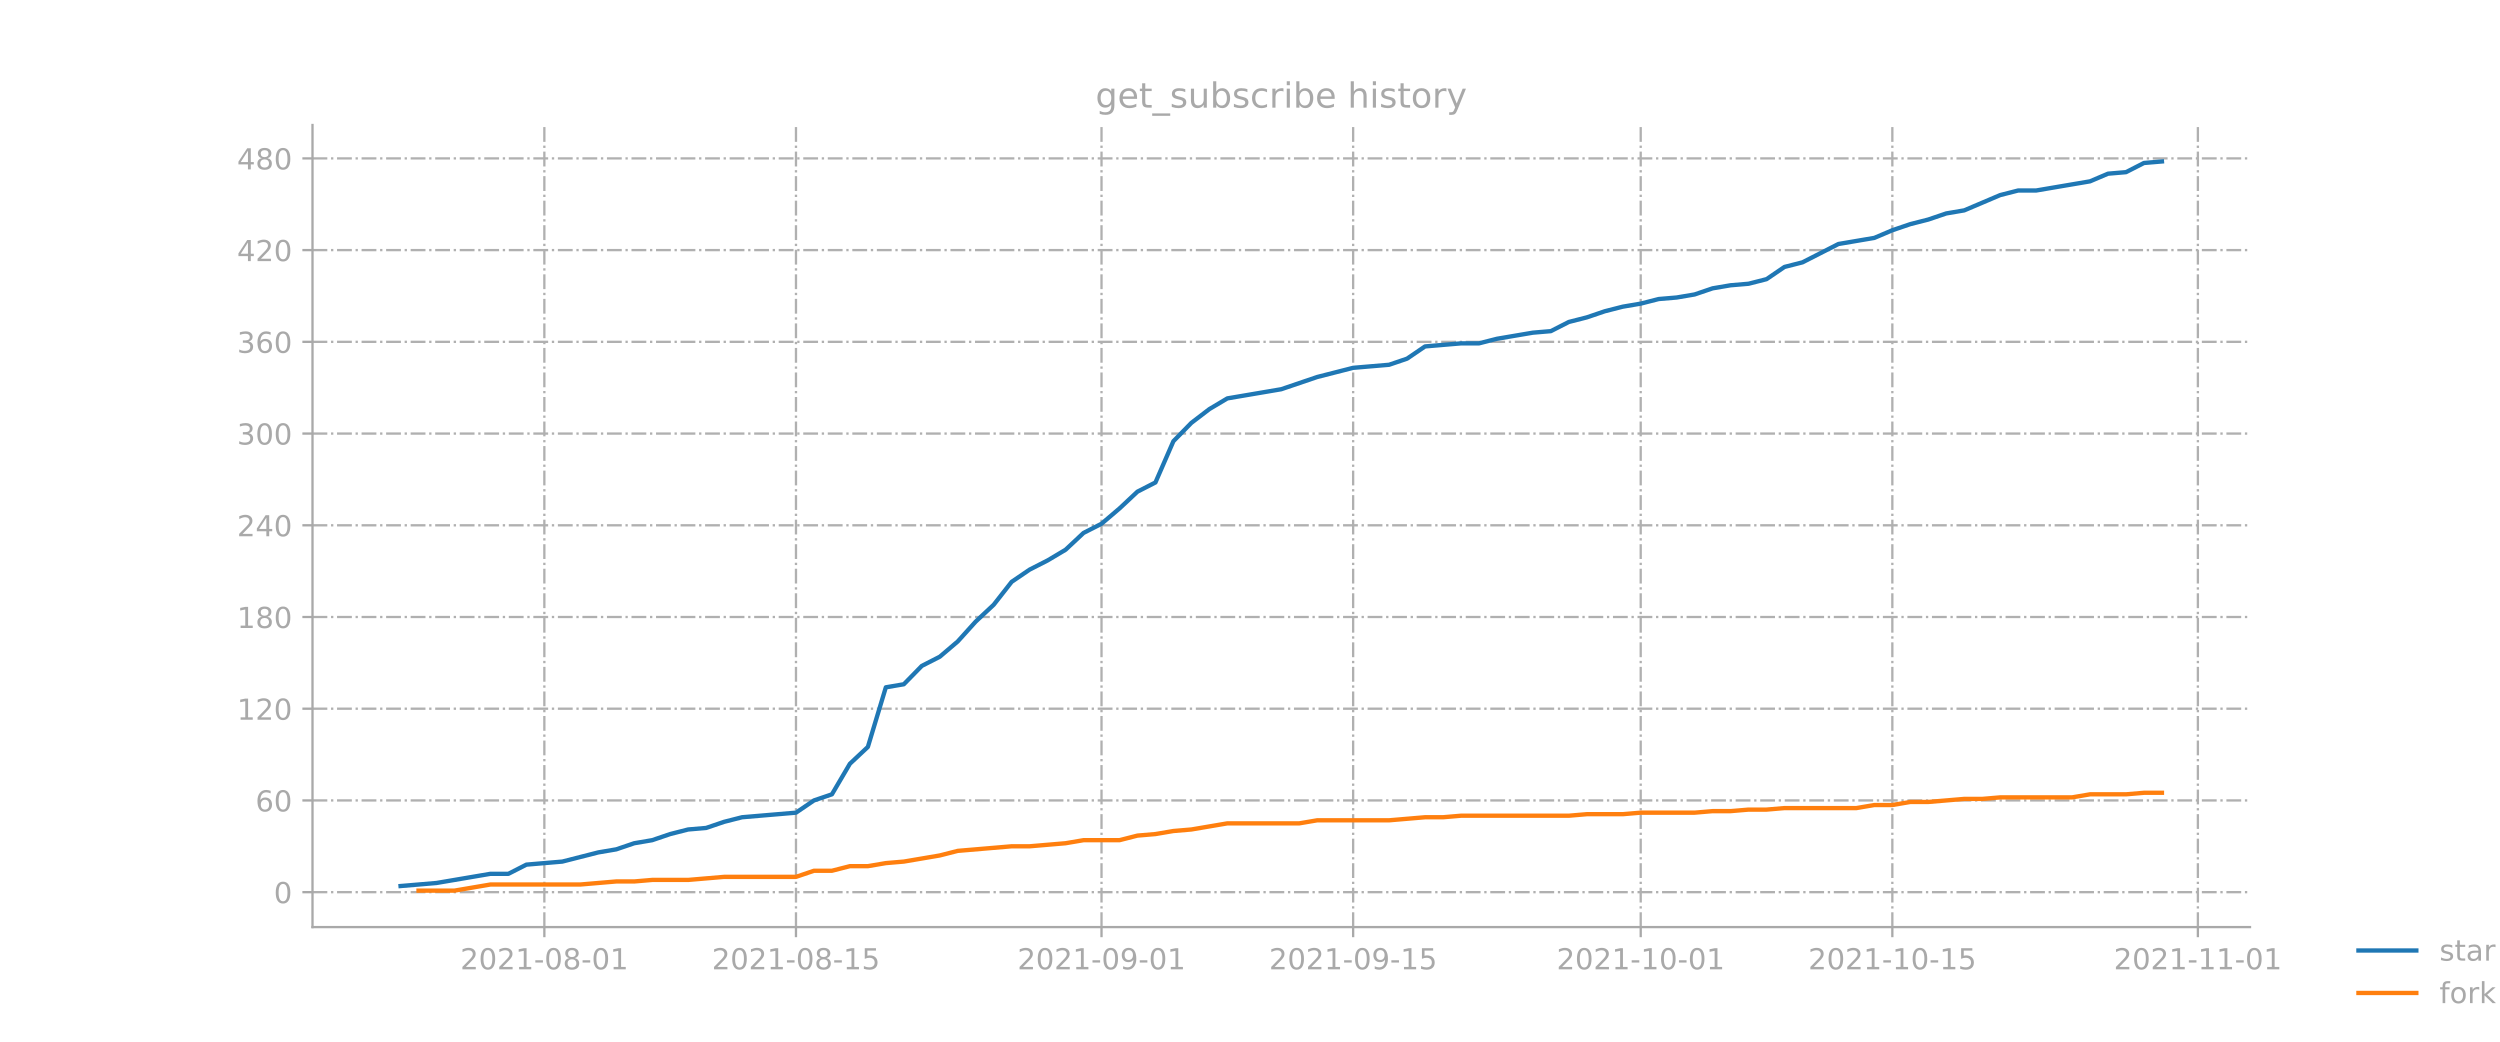
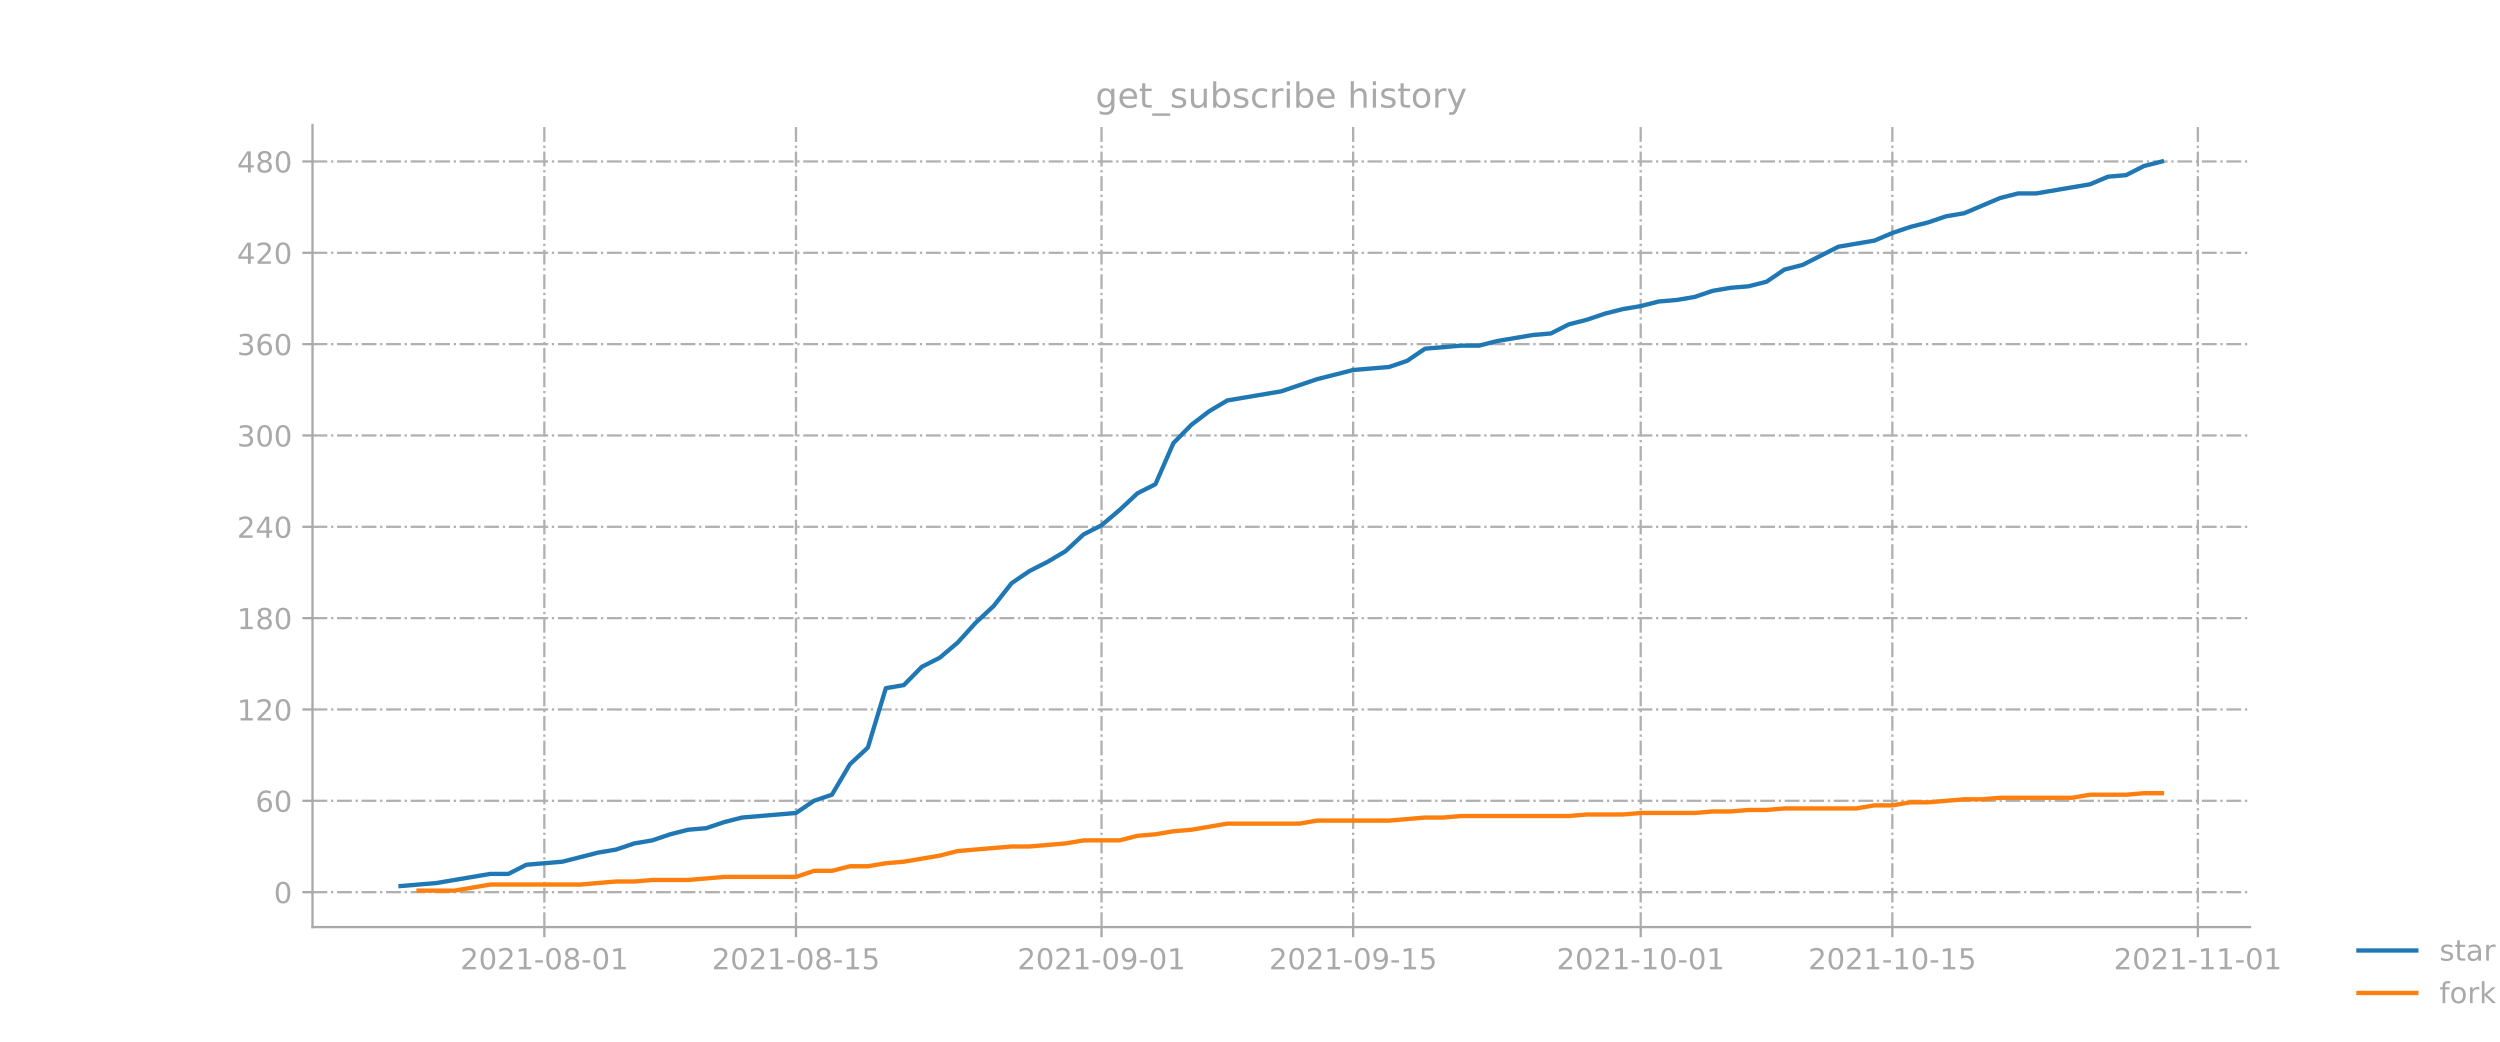
<svg xmlns="http://www.w3.org/2000/svg" xmlns:xlink="http://www.w3.org/1999/xlink" height="360pt" version="1.1" viewBox="0 0 864 360" width="864pt">
  <defs>
    <style type="text/css">*{stroke-linecap:butt;stroke-linejoin:round;}</style>
  </defs>
  <g id="figure_1">
    <g id="patch_1">
      <path d="M 0 360  L 864 360  L 864 0  L 0 0  z " style="fill:none;opacity:0;" />
    </g>
    <g id="axes_1">
      <g id="patch_2">
        <path d="M 108 320.4  L 777.6 320.4  L 777.6 43.2  L 108 43.2  z " style="fill:none;opacity:0;" />
      </g>
      <g id="matplotlib.axis_1">
        <g id="xtick_1">
          <g id="line2d_1">
-             <path clip-path="url(#p29aee0176b)" d="M 188.128 320.4  L 188.128 43.2  " style="fill:none;stroke:#b0b0b0;stroke-dasharray:5.12,1.28,0.8,1.28;stroke-dashoffset:0;stroke-width:0.8;" />
+             <path clip-path="url(#pe364274d54)" d="M 188.128 320.4  L 188.128 43.2  " style="fill:none;stroke:#b0b0b0;stroke-dasharray:5.12,1.28,0.8,1.28;stroke-dashoffset:0;stroke-width:0.8;" />
          </g>
          <g id="line2d_2">
            <defs>
-               <path d="M 0 0  L 0 3.5  " id="md4bfb1a279" style="stroke:#a9a9a9;stroke-width:0.8;" />
+               <path d="M 0 0  L 0 3.5  " id="m9d936ba321" style="stroke:#a9a9a9;stroke-width:0.8;" />
            </defs>
            <g>
-               <use style="fill:#a9a9a9;stroke:#a9a9a9;stroke-width:0.8;" x="188.128" xlink:href="#md4bfb1a279" y="320.4" />
+               <use style="fill:#a9a9a9;stroke:#a9a9a9;stroke-width:0.8;" x="188.128" xlink:href="#m9d936ba321" y="320.4" />
            </g>
          </g>
          <g id="text_1">
            <g style="fill:#a9a9a9;" transform="translate(159.0706 334.9984)scale(0.1 -0.1)">
              <defs>
                <path d="M 1228 531  L 3431 531  L 3431 0  L 469 0  L 469 531  Q 828 903 1448 1529  Q 2069 2156 2228 2338  Q 2531 2678 2651 2914  Q 2772 3150 2772 3378  Q 2772 3750 2511 3984  Q 2250 4219 1831 4219  Q 1534 4219 1204 4116  Q 875 4013 500 3803  L 500 4441  Q 881 4594 1212 4672  Q 1544 4750 1819 4750  Q 2544 4750 2975 4387  Q 3406 4025 3406 3419  Q 3406 3131 3298 2873  Q 3191 2616 2906 2266  Q 2828 2175 2409 1742  Q 1991 1309 1228 531  z " id="DejaVuSans-32" transform="scale(0.015625)" />
                <path d="M 2034 4250  Q 1547 4250 1301 3770  Q 1056 3291 1056 2328  Q 1056 1369 1301 889  Q 1547 409 2034 409  Q 2525 409 2770 889  Q 3016 1369 3016 2328  Q 3016 3291 2770 3770  Q 2525 4250 2034 4250  z M 2034 4750  Q 2819 4750 3233 4129  Q 3647 3509 3647 2328  Q 3647 1150 3233 529  Q 2819 -91 2034 -91  Q 1250 -91 836 529  Q 422 1150 422 2328  Q 422 3509 836 4129  Q 1250 4750 2034 4750  z " id="DejaVuSans-30" transform="scale(0.015625)" />
                <path d="M 794 531  L 1825 531  L 1825 4091  L 703 3866  L 703 4441  L 1819 4666  L 2450 4666  L 2450 531  L 3481 531  L 3481 0  L 794 0  L 794 531  z " id="DejaVuSans-31" transform="scale(0.015625)" />
                <path d="M 313 2009  L 1997 2009  L 1997 1497  L 313 1497  L 313 2009  z " id="DejaVuSans-2d" transform="scale(0.015625)" />
                <path d="M 2034 2216  Q 1584 2216 1326 1975  Q 1069 1734 1069 1313  Q 1069 891 1326 650  Q 1584 409 2034 409  Q 2484 409 2743 651  Q 3003 894 3003 1313  Q 3003 1734 2745 1975  Q 2488 2216 2034 2216  z M 1403 2484  Q 997 2584 770 2862  Q 544 3141 544 3541  Q 544 4100 942 4425  Q 1341 4750 2034 4750  Q 2731 4750 3128 4425  Q 3525 4100 3525 3541  Q 3525 3141 3298 2862  Q 3072 2584 2669 2484  Q 3125 2378 3379 2068  Q 3634 1759 3634 1313  Q 3634 634 3220 271  Q 2806 -91 2034 -91  Q 1263 -91 848 271  Q 434 634 434 1313  Q 434 1759 690 2068  Q 947 2378 1403 2484  z M 1172 3481  Q 1172 3119 1398 2916  Q 1625 2713 2034 2713  Q 2441 2713 2670 2916  Q 2900 3119 2900 3481  Q 2900 3844 2670 4047  Q 2441 4250 2034 4250  Q 1625 4250 1398 4047  Q 1172 3844 1172 3481  z " id="DejaVuSans-38" transform="scale(0.015625)" />
              </defs>
              <use xlink:href="#DejaVuSans-32" />
              <use x="63.623" xlink:href="#DejaVuSans-30" />
              <use x="127.246" xlink:href="#DejaVuSans-32" />
              <use x="190.869" xlink:href="#DejaVuSans-31" />
              <use x="254.492" xlink:href="#DejaVuSans-2d" />
              <use x="290.576" xlink:href="#DejaVuSans-30" />
              <use x="354.199" xlink:href="#DejaVuSans-38" />
              <use x="417.822" xlink:href="#DejaVuSans-2d" />
              <use x="453.906" xlink:href="#DejaVuSans-30" />
              <use x="517.529" xlink:href="#DejaVuSans-31" />
            </g>
          </g>
        </g>
        <g id="xtick_2">
          <g id="line2d_3">
-             <path clip-path="url(#p29aee0176b)" d="M 275.089 320.4  L 275.089 43.2  " style="fill:none;stroke:#b0b0b0;stroke-dasharray:5.12,1.28,0.8,1.28;stroke-dashoffset:0;stroke-width:0.8;" />
+             <path clip-path="url(#pe364274d54)" d="M 275.089 320.4  L 275.089 43.2  " style="fill:none;stroke:#b0b0b0;stroke-dasharray:5.12,1.28,0.8,1.28;stroke-dashoffset:0;stroke-width:0.8;" />
          </g>
          <g id="line2d_4">
            <g>
-               <use style="fill:#a9a9a9;stroke:#a9a9a9;stroke-width:0.8;" x="275.089" xlink:href="#md4bfb1a279" y="320.4" />
+               <use style="fill:#a9a9a9;stroke:#a9a9a9;stroke-width:0.8;" x="275.089" xlink:href="#m9d936ba321" y="320.4" />
            </g>
          </g>
          <g id="text_2">
            <g style="fill:#a9a9a9;" transform="translate(246.0316 334.9984)scale(0.1 -0.1)">
              <defs>
                <path d="M 691 4666  L 3169 4666  L 3169 4134  L 1269 4134  L 1269 2991  Q 1406 3038 1543 3061  Q 1681 3084 1819 3084  Q 2600 3084 3056 2656  Q 3513 2228 3513 1497  Q 3513 744 3044 326  Q 2575 -91 1722 -91  Q 1428 -91 1123 -41  Q 819 9 494 109  L 494 744  Q 775 591 1075 516  Q 1375 441 1709 441  Q 2250 441 2565 725  Q 2881 1009 2881 1497  Q 2881 1984 2565 2268  Q 2250 2553 1709 2553  Q 1456 2553 1204 2497  Q 953 2441 691 2322  L 691 4666  z " id="DejaVuSans-35" transform="scale(0.015625)" />
              </defs>
              <use xlink:href="#DejaVuSans-32" />
              <use x="63.623" xlink:href="#DejaVuSans-30" />
              <use x="127.246" xlink:href="#DejaVuSans-32" />
              <use x="190.869" xlink:href="#DejaVuSans-31" />
              <use x="254.492" xlink:href="#DejaVuSans-2d" />
              <use x="290.576" xlink:href="#DejaVuSans-30" />
              <use x="354.199" xlink:href="#DejaVuSans-38" />
              <use x="417.822" xlink:href="#DejaVuSans-2d" />
              <use x="453.906" xlink:href="#DejaVuSans-31" />
              <use x="517.529" xlink:href="#DejaVuSans-35" />
            </g>
          </g>
        </g>
        <g id="xtick_3">
          <g id="line2d_5">
-             <path clip-path="url(#p29aee0176b)" d="M 380.685 320.4  L 380.685 43.2  " style="fill:none;stroke:#b0b0b0;stroke-dasharray:5.12,1.28,0.8,1.28;stroke-dashoffset:0;stroke-width:0.8;" />
+             <path clip-path="url(#pe364274d54)" d="M 380.685 320.4  L 380.685 43.2  " style="fill:none;stroke:#b0b0b0;stroke-dasharray:5.12,1.28,0.8,1.28;stroke-dashoffset:0;stroke-width:0.8;" />
          </g>
          <g id="line2d_6">
            <g>
-               <use style="fill:#a9a9a9;stroke:#a9a9a9;stroke-width:0.8;" x="380.685" xlink:href="#md4bfb1a279" y="320.4" />
+               <use style="fill:#a9a9a9;stroke:#a9a9a9;stroke-width:0.8;" x="380.685" xlink:href="#m9d936ba321" y="320.4" />
            </g>
          </g>
          <g id="text_3">
            <g style="fill:#a9a9a9;" transform="translate(351.6272 334.9984)scale(0.1 -0.1)">
              <defs>
                <path d="M 703 97  L 703 672  Q 941 559 1184 500  Q 1428 441 1663 441  Q 2288 441 2617 861  Q 2947 1281 2994 2138  Q 2813 1869 2534 1725  Q 2256 1581 1919 1581  Q 1219 1581 811 2004  Q 403 2428 403 3163  Q 403 3881 828 4315  Q 1253 4750 1959 4750  Q 2769 4750 3195 4129  Q 3622 3509 3622 2328  Q 3622 1225 3098 567  Q 2575 -91 1691 -91  Q 1453 -91 1209 -44  Q 966 3 703 97  z M 1959 2075  Q 2384 2075 2632 2365  Q 2881 2656 2881 3163  Q 2881 3666 2632 3958  Q 2384 4250 1959 4250  Q 1534 4250 1286 3958  Q 1038 3666 1038 3163  Q 1038 2656 1286 2365  Q 1534 2075 1959 2075  z " id="DejaVuSans-39" transform="scale(0.015625)" />
              </defs>
              <use xlink:href="#DejaVuSans-32" />
              <use x="63.623" xlink:href="#DejaVuSans-30" />
              <use x="127.246" xlink:href="#DejaVuSans-32" />
              <use x="190.869" xlink:href="#DejaVuSans-31" />
              <use x="254.492" xlink:href="#DejaVuSans-2d" />
              <use x="290.576" xlink:href="#DejaVuSans-30" />
              <use x="354.199" xlink:href="#DejaVuSans-39" />
              <use x="417.822" xlink:href="#DejaVuSans-2d" />
              <use x="453.906" xlink:href="#DejaVuSans-30" />
              <use x="517.529" xlink:href="#DejaVuSans-31" />
            </g>
          </g>
        </g>
        <g id="xtick_4">
          <g id="line2d_7">
-             <path clip-path="url(#p29aee0176b)" d="M 467.646 320.4  L 467.646 43.2  " style="fill:none;stroke:#b0b0b0;stroke-dasharray:5.12,1.28,0.8,1.28;stroke-dashoffset:0;stroke-width:0.8;" />
+             <path clip-path="url(#pe364274d54)" d="M 467.646 320.4  L 467.646 43.2  " style="fill:none;stroke:#b0b0b0;stroke-dasharray:5.12,1.28,0.8,1.28;stroke-dashoffset:0;stroke-width:0.8;" />
          </g>
          <g id="line2d_8">
            <g>
-               <use style="fill:#a9a9a9;stroke:#a9a9a9;stroke-width:0.8;" x="467.646" xlink:href="#md4bfb1a279" y="320.4" />
+               <use style="fill:#a9a9a9;stroke:#a9a9a9;stroke-width:0.8;" x="467.646" xlink:href="#m9d936ba321" y="320.4" />
            </g>
          </g>
          <g id="text_4">
            <g style="fill:#a9a9a9;" transform="translate(438.5882 334.9984)scale(0.1 -0.1)">
              <use xlink:href="#DejaVuSans-32" />
              <use x="63.623" xlink:href="#DejaVuSans-30" />
              <use x="127.246" xlink:href="#DejaVuSans-32" />
              <use x="190.869" xlink:href="#DejaVuSans-31" />
              <use x="254.492" xlink:href="#DejaVuSans-2d" />
              <use x="290.576" xlink:href="#DejaVuSans-30" />
              <use x="354.199" xlink:href="#DejaVuSans-39" />
              <use x="417.822" xlink:href="#DejaVuSans-2d" />
              <use x="453.906" xlink:href="#DejaVuSans-31" />
              <use x="517.529" xlink:href="#DejaVuSans-35" />
            </g>
          </g>
        </g>
        <g id="xtick_5">
          <g id="line2d_9">
-             <path clip-path="url(#p29aee0176b)" d="M 567.03 320.4  L 567.03 43.2  " style="fill:none;stroke:#b0b0b0;stroke-dasharray:5.12,1.28,0.8,1.28;stroke-dashoffset:0;stroke-width:0.8;" />
+             <path clip-path="url(#pe364274d54)" d="M 567.03 320.4  L 567.03 43.2  " style="fill:none;stroke:#b0b0b0;stroke-dasharray:5.12,1.28,0.8,1.28;stroke-dashoffset:0;stroke-width:0.8;" />
          </g>
          <g id="line2d_10">
            <g>
-               <use style="fill:#a9a9a9;stroke:#a9a9a9;stroke-width:0.8;" x="567.03" xlink:href="#md4bfb1a279" y="320.4" />
+               <use style="fill:#a9a9a9;stroke:#a9a9a9;stroke-width:0.8;" x="567.03" xlink:href="#m9d936ba321" y="320.4" />
            </g>
          </g>
          <g id="text_5">
            <g style="fill:#a9a9a9;" transform="translate(537.9722 334.9984)scale(0.1 -0.1)">
              <use xlink:href="#DejaVuSans-32" />
              <use x="63.623" xlink:href="#DejaVuSans-30" />
              <use x="127.246" xlink:href="#DejaVuSans-32" />
              <use x="190.869" xlink:href="#DejaVuSans-31" />
              <use x="254.492" xlink:href="#DejaVuSans-2d" />
              <use x="290.576" xlink:href="#DejaVuSans-31" />
              <use x="354.199" xlink:href="#DejaVuSans-30" />
              <use x="417.822" xlink:href="#DejaVuSans-2d" />
              <use x="453.906" xlink:href="#DejaVuSans-30" />
              <use x="517.529" xlink:href="#DejaVuSans-31" />
            </g>
          </g>
        </g>
        <g id="xtick_6">
          <g id="line2d_11">
-             <path clip-path="url(#p29aee0176b)" d="M 653.991 320.4  L 653.991 43.2  " style="fill:none;stroke:#b0b0b0;stroke-dasharray:5.12,1.28,0.8,1.28;stroke-dashoffset:0;stroke-width:0.8;" />
+             <path clip-path="url(#pe364274d54)" d="M 653.991 320.4  L 653.991 43.2  " style="fill:none;stroke:#b0b0b0;stroke-dasharray:5.12,1.28,0.8,1.28;stroke-dashoffset:0;stroke-width:0.8;" />
          </g>
          <g id="line2d_12">
            <g>
-               <use style="fill:#a9a9a9;stroke:#a9a9a9;stroke-width:0.8;" x="653.991" xlink:href="#md4bfb1a279" y="320.4" />
+               <use style="fill:#a9a9a9;stroke:#a9a9a9;stroke-width:0.8;" x="653.991" xlink:href="#m9d936ba321" y="320.4" />
            </g>
          </g>
          <g id="text_6">
            <g style="fill:#a9a9a9;" transform="translate(624.9333 334.9984)scale(0.1 -0.1)">
              <use xlink:href="#DejaVuSans-32" />
              <use x="63.623" xlink:href="#DejaVuSans-30" />
              <use x="127.246" xlink:href="#DejaVuSans-32" />
              <use x="190.869" xlink:href="#DejaVuSans-31" />
              <use x="254.492" xlink:href="#DejaVuSans-2d" />
              <use x="290.576" xlink:href="#DejaVuSans-31" />
              <use x="354.199" xlink:href="#DejaVuSans-30" />
              <use x="417.822" xlink:href="#DejaVuSans-2d" />
              <use x="453.906" xlink:href="#DejaVuSans-31" />
              <use x="517.529" xlink:href="#DejaVuSans-35" />
            </g>
          </g>
        </g>
        <g id="xtick_7">
          <g id="line2d_13">
-             <path clip-path="url(#p29aee0176b)" d="M 759.587 320.4  L 759.587 43.2  " style="fill:none;stroke:#b0b0b0;stroke-dasharray:5.12,1.28,0.8,1.28;stroke-dashoffset:0;stroke-width:0.8;" />
+             <path clip-path="url(#pe364274d54)" d="M 759.587 320.4  L 759.587 43.2  " style="fill:none;stroke:#b0b0b0;stroke-dasharray:5.12,1.28,0.8,1.28;stroke-dashoffset:0;stroke-width:0.8;" />
          </g>
          <g id="line2d_14">
            <g>
-               <use style="fill:#a9a9a9;stroke:#a9a9a9;stroke-width:0.8;" x="759.587" xlink:href="#md4bfb1a279" y="320.4" />
+               <use style="fill:#a9a9a9;stroke:#a9a9a9;stroke-width:0.8;" x="759.587" xlink:href="#m9d936ba321" y="320.4" />
            </g>
          </g>
          <g id="text_7">
            <g style="fill:#a9a9a9;" transform="translate(730.5288 334.9984)scale(0.1 -0.1)">
              <use xlink:href="#DejaVuSans-32" />
              <use x="63.623" xlink:href="#DejaVuSans-30" />
              <use x="127.246" xlink:href="#DejaVuSans-32" />
              <use x="190.869" xlink:href="#DejaVuSans-31" />
              <use x="254.492" xlink:href="#DejaVuSans-2d" />
              <use x="290.576" xlink:href="#DejaVuSans-31" />
              <use x="354.199" xlink:href="#DejaVuSans-31" />
              <use x="417.822" xlink:href="#DejaVuSans-2d" />
              <use x="453.906" xlink:href="#DejaVuSans-30" />
              <use x="517.529" xlink:href="#DejaVuSans-31" />
            </g>
          </g>
        </g>
      </g>
      <g id="matplotlib.axis_2">
        <g id="ytick_1">
          <g id="line2d_15">
-             <path clip-path="url(#p29aee0176b)" d="M 108 308.328  L 777.6 308.328  " style="fill:none;stroke:#b0b0b0;stroke-dasharray:5.12,1.28,0.8,1.28;stroke-dashoffset:0;stroke-width:0.8;" />
+             <path clip-path="url(#pe364274d54)" d="M 108 308.326  L 777.6 308.326  " style="fill:none;stroke:#b0b0b0;stroke-dasharray:5.12,1.28,0.8,1.28;stroke-dashoffset:0;stroke-width:0.8;" />
          </g>
          <g id="line2d_16">
            <defs>
-               <path d="M 0 0  L -3.5 0  " id="m5a617d7e69" style="stroke:#a9a9a9;stroke-width:0.8;" />
+               <path d="M 0 0  L -3.5 0  " id="m8c43bfa253" style="stroke:#a9a9a9;stroke-width:0.8;" />
            </defs>
            <g>
-               <use style="fill:#a9a9a9;stroke:#a9a9a9;stroke-width:0.8;" x="108" xlink:href="#m5a617d7e69" y="308.328" />
+               <use style="fill:#a9a9a9;stroke:#a9a9a9;stroke-width:0.8;" x="108" xlink:href="#m8c43bfa253" y="308.326" />
            </g>
          </g>
          <g id="text_8">
-             <g style="fill:#a9a9a9;" transform="translate(94.6375 312.1275)scale(0.1 -0.1)">
+             <g style="fill:#a9a9a9;" transform="translate(94.6375 312.1253)scale(0.1 -0.1)">
              <use xlink:href="#DejaVuSans-30" />
            </g>
          </g>
        </g>
        <g id="ytick_2">
          <g id="line2d_17">
-             <path clip-path="url(#p29aee0176b)" d="M 108 276.63  L 777.6 276.63  " style="fill:none;stroke:#b0b0b0;stroke-dasharray:5.12,1.28,0.8,1.28;stroke-dashoffset:0;stroke-width:0.8;" />
+             <path clip-path="url(#pe364274d54)" d="M 108 276.76  L 777.6 276.76  " style="fill:none;stroke:#b0b0b0;stroke-dasharray:5.12,1.28,0.8,1.28;stroke-dashoffset:0;stroke-width:0.8;" />
          </g>
          <g id="line2d_18">
            <g>
-               <use style="fill:#a9a9a9;stroke:#a9a9a9;stroke-width:0.8;" x="108" xlink:href="#m5a617d7e69" y="276.63" />
+               <use style="fill:#a9a9a9;stroke:#a9a9a9;stroke-width:0.8;" x="108" xlink:href="#m8c43bfa253" y="276.76" />
            </g>
          </g>
          <g id="text_9">
-             <g style="fill:#a9a9a9;" transform="translate(88.275 280.4294)scale(0.1 -0.1)">
+             <g style="fill:#a9a9a9;" transform="translate(88.275 280.5596)scale(0.1 -0.1)">
              <defs>
                <path d="M 2113 2584  Q 1688 2584 1439 2293  Q 1191 2003 1191 1497  Q 1191 994 1439 701  Q 1688 409 2113 409  Q 2538 409 2786 701  Q 3034 994 3034 1497  Q 3034 2003 2786 2293  Q 2538 2584 2113 2584  z M 3366 4563  L 3366 3988  Q 3128 4100 2886 4159  Q 2644 4219 2406 4219  Q 1781 4219 1451 3797  Q 1122 3375 1075 2522  Q 1259 2794 1537 2939  Q 1816 3084 2150 3084  Q 2853 3084 3261 2657  Q 3669 2231 3669 1497  Q 3669 778 3244 343  Q 2819 -91 2113 -91  Q 1303 -91 875 529  Q 447 1150 447 2328  Q 447 3434 972 4092  Q 1497 4750 2381 4750  Q 2619 4750 2861 4703  Q 3103 4656 3366 4563  z " id="DejaVuSans-36" transform="scale(0.015625)" />
              </defs>
              <use xlink:href="#DejaVuSans-36" />
              <use x="63.623" xlink:href="#DejaVuSans-30" />
            </g>
          </g>
        </g>
        <g id="ytick_3">
          <g id="line2d_19">
-             <path clip-path="url(#p29aee0176b)" d="M 108 244.932  L 777.6 244.932  " style="fill:none;stroke:#b0b0b0;stroke-dasharray:5.12,1.28,0.8,1.28;stroke-dashoffset:0;stroke-width:0.8;" />
+             <path clip-path="url(#pe364274d54)" d="M 108 245.195  L 777.6 245.195  " style="fill:none;stroke:#b0b0b0;stroke-dasharray:5.12,1.28,0.8,1.28;stroke-dashoffset:0;stroke-width:0.8;" />
          </g>
          <g id="line2d_20">
            <g>
-               <use style="fill:#a9a9a9;stroke:#a9a9a9;stroke-width:0.8;" x="108" xlink:href="#m5a617d7e69" y="244.932" />
+               <use style="fill:#a9a9a9;stroke:#a9a9a9;stroke-width:0.8;" x="108" xlink:href="#m8c43bfa253" y="245.195" />
            </g>
          </g>
          <g id="text_10">
-             <g style="fill:#a9a9a9;" transform="translate(81.9125 248.7313)scale(0.1 -0.1)">
+             <g style="fill:#a9a9a9;" transform="translate(81.9125 248.9938)scale(0.1 -0.1)">
              <use xlink:href="#DejaVuSans-31" />
              <use x="63.623" xlink:href="#DejaVuSans-32" />
              <use x="127.246" xlink:href="#DejaVuSans-30" />
            </g>
          </g>
        </g>
        <g id="ytick_4">
          <g id="line2d_21">
-             <path clip-path="url(#p29aee0176b)" d="M 108 213.234  L 777.6 213.234  " style="fill:none;stroke:#b0b0b0;stroke-dasharray:5.12,1.28,0.8,1.28;stroke-dashoffset:0;stroke-width:0.8;" />
+             <path clip-path="url(#pe364274d54)" d="M 108 213.629  L 777.6 213.629  " style="fill:none;stroke:#b0b0b0;stroke-dasharray:5.12,1.28,0.8,1.28;stroke-dashoffset:0;stroke-width:0.8;" />
          </g>
          <g id="line2d_22">
            <g>
-               <use style="fill:#a9a9a9;stroke:#a9a9a9;stroke-width:0.8;" x="108" xlink:href="#m5a617d7e69" y="213.234" />
+               <use style="fill:#a9a9a9;stroke:#a9a9a9;stroke-width:0.8;" x="108" xlink:href="#m8c43bfa253" y="213.629" />
            </g>
          </g>
          <g id="text_11">
-             <g style="fill:#a9a9a9;" transform="translate(81.9125 217.0332)scale(0.1 -0.1)">
+             <g style="fill:#a9a9a9;" transform="translate(81.9125 217.428)scale(0.1 -0.1)">
              <use xlink:href="#DejaVuSans-31" />
              <use x="63.623" xlink:href="#DejaVuSans-38" />
              <use x="127.246" xlink:href="#DejaVuSans-30" />
            </g>
          </g>
        </g>
        <g id="ytick_5">
          <g id="line2d_23">
-             <path clip-path="url(#p29aee0176b)" d="M 108 181.536  L 777.6 181.536  " style="fill:none;stroke:#b0b0b0;stroke-dasharray:5.12,1.28,0.8,1.28;stroke-dashoffset:0;stroke-width:0.8;" />
+             <path clip-path="url(#pe364274d54)" d="M 108 182.063  L 777.6 182.063  " style="fill:none;stroke:#b0b0b0;stroke-dasharray:5.12,1.28,0.8,1.28;stroke-dashoffset:0;stroke-width:0.8;" />
          </g>
          <g id="line2d_24">
            <g>
-               <use style="fill:#a9a9a9;stroke:#a9a9a9;stroke-width:0.8;" x="108" xlink:href="#m5a617d7e69" y="181.536" />
+               <use style="fill:#a9a9a9;stroke:#a9a9a9;stroke-width:0.8;" x="108" xlink:href="#m8c43bfa253" y="182.063" />
            </g>
          </g>
          <g id="text_12">
-             <g style="fill:#a9a9a9;" transform="translate(81.9125 185.3351)scale(0.1 -0.1)">
+             <g style="fill:#a9a9a9;" transform="translate(81.9125 185.8623)scale(0.1 -0.1)">
              <defs>
                <path d="M 2419 4116  L 825 1625  L 2419 1625  L 2419 4116  z M 2253 4666  L 3047 4666  L 3047 1625  L 3713 1625  L 3713 1100  L 3047 1100  L 3047 0  L 2419 0  L 2419 1100  L 313 1100  L 313 1709  L 2253 4666  z " id="DejaVuSans-34" transform="scale(0.015625)" />
              </defs>
              <use xlink:href="#DejaVuSans-32" />
              <use x="63.623" xlink:href="#DejaVuSans-34" />
              <use x="127.246" xlink:href="#DejaVuSans-30" />
            </g>
          </g>
        </g>
        <g id="ytick_6">
          <g id="line2d_25">
-             <path clip-path="url(#p29aee0176b)" d="M 108 149.838  L 777.6 149.838  " style="fill:none;stroke:#b0b0b0;stroke-dasharray:5.12,1.28,0.8,1.28;stroke-dashoffset:0;stroke-width:0.8;" />
+             <path clip-path="url(#pe364274d54)" d="M 108 150.497  L 777.6 150.497  " style="fill:none;stroke:#b0b0b0;stroke-dasharray:5.12,1.28,0.8,1.28;stroke-dashoffset:0;stroke-width:0.8;" />
          </g>
          <g id="line2d_26">
            <g>
-               <use style="fill:#a9a9a9;stroke:#a9a9a9;stroke-width:0.8;" x="108" xlink:href="#m5a617d7e69" y="149.838" />
+               <use style="fill:#a9a9a9;stroke:#a9a9a9;stroke-width:0.8;" x="108" xlink:href="#m8c43bfa253" y="150.497" />
            </g>
          </g>
          <g id="text_13">
-             <g style="fill:#a9a9a9;" transform="translate(81.9125 153.637)scale(0.1 -0.1)">
+             <g style="fill:#a9a9a9;" transform="translate(81.9125 154.2965)scale(0.1 -0.1)">
              <defs>
                <path d="M 2597 2516  Q 3050 2419 3304 2112  Q 3559 1806 3559 1356  Q 3559 666 3084 287  Q 2609 -91 1734 -91  Q 1441 -91 1130 -33  Q 819 25 488 141  L 488 750  Q 750 597 1062 519  Q 1375 441 1716 441  Q 2309 441 2620 675  Q 2931 909 2931 1356  Q 2931 1769 2642 2001  Q 2353 2234 1838 2234  L 1294 2234  L 1294 2753  L 1863 2753  Q 2328 2753 2575 2939  Q 2822 3125 2822 3475  Q 2822 3834 2567 4026  Q 2313 4219 1838 4219  Q 1578 4219 1281 4162  Q 984 4106 628 3988  L 628 4550  Q 988 4650 1302 4700  Q 1616 4750 1894 4750  Q 2613 4750 3031 4423  Q 3450 4097 3450 3541  Q 3450 3153 3228 2886  Q 3006 2619 2597 2516  z " id="DejaVuSans-33" transform="scale(0.015625)" />
              </defs>
              <use xlink:href="#DejaVuSans-33" />
              <use x="63.623" xlink:href="#DejaVuSans-30" />
              <use x="127.246" xlink:href="#DejaVuSans-30" />
            </g>
          </g>
        </g>
        <g id="ytick_7">
          <g id="line2d_27">
-             <path clip-path="url(#p29aee0176b)" d="M 108 118.14  L 777.6 118.14  " style="fill:none;stroke:#b0b0b0;stroke-dasharray:5.12,1.28,0.8,1.28;stroke-dashoffset:0;stroke-width:0.8;" />
+             <path clip-path="url(#pe364274d54)" d="M 108 118.932  L 777.6 118.932  " style="fill:none;stroke:#b0b0b0;stroke-dasharray:5.12,1.28,0.8,1.28;stroke-dashoffset:0;stroke-width:0.8;" />
          </g>
          <g id="line2d_28">
            <g>
-               <use style="fill:#a9a9a9;stroke:#a9a9a9;stroke-width:0.8;" x="108" xlink:href="#m5a617d7e69" y="118.14" />
+               <use style="fill:#a9a9a9;stroke:#a9a9a9;stroke-width:0.8;" x="108" xlink:href="#m8c43bfa253" y="118.932" />
            </g>
          </g>
          <g id="text_14">
-             <g style="fill:#a9a9a9;" transform="translate(81.9125 121.9388)scale(0.1 -0.1)">
+             <g style="fill:#a9a9a9;" transform="translate(81.9125 122.7307)scale(0.1 -0.1)">
              <use xlink:href="#DejaVuSans-33" />
              <use x="63.623" xlink:href="#DejaVuSans-36" />
              <use x="127.246" xlink:href="#DejaVuSans-30" />
            </g>
          </g>
        </g>
        <g id="ytick_8">
          <g id="line2d_29">
-             <path clip-path="url(#p29aee0176b)" d="M 108 86.442  L 777.6 86.442  " style="fill:none;stroke:#b0b0b0;stroke-dasharray:5.12,1.28,0.8,1.28;stroke-dashoffset:0;stroke-width:0.8;" />
+             <path clip-path="url(#pe364274d54)" d="M 108 87.366  L 777.6 87.366  " style="fill:none;stroke:#b0b0b0;stroke-dasharray:5.12,1.28,0.8,1.28;stroke-dashoffset:0;stroke-width:0.8;" />
          </g>
          <g id="line2d_30">
            <g>
-               <use style="fill:#a9a9a9;stroke:#a9a9a9;stroke-width:0.8;" x="108" xlink:href="#m5a617d7e69" y="86.442" />
+               <use style="fill:#a9a9a9;stroke:#a9a9a9;stroke-width:0.8;" x="108" xlink:href="#m8c43bfa253" y="87.366" />
            </g>
          </g>
          <g id="text_15">
-             <g style="fill:#a9a9a9;" transform="translate(81.9125 90.24073)scale(0.1 -0.1)">
+             <g style="fill:#a9a9a9;" transform="translate(81.9125 91.16498)scale(0.1 -0.1)">
              <use xlink:href="#DejaVuSans-34" />
              <use x="63.623" xlink:href="#DejaVuSans-32" />
              <use x="127.246" xlink:href="#DejaVuSans-30" />
            </g>
          </g>
        </g>
        <g id="ytick_9">
          <g id="line2d_31">
-             <path clip-path="url(#p29aee0176b)" d="M 108 54.743  L 777.6 54.743  " style="fill:none;stroke:#b0b0b0;stroke-dasharray:5.12,1.28,0.8,1.28;stroke-dashoffset:0;stroke-width:0.8;" />
+             <path clip-path="url(#pe364274d54)" d="M 108 55.8  L 777.6 55.8  " style="fill:none;stroke:#b0b0b0;stroke-dasharray:5.12,1.28,0.8,1.28;stroke-dashoffset:0;stroke-width:0.8;" />
          </g>
          <g id="line2d_32">
            <g>
-               <use style="fill:#a9a9a9;stroke:#a9a9a9;stroke-width:0.8;" x="108" xlink:href="#m5a617d7e69" y="54.743" />
+               <use style="fill:#a9a9a9;stroke:#a9a9a9;stroke-width:0.8;" x="108" xlink:href="#m8c43bfa253" y="55.8" />
            </g>
          </g>
          <g id="text_16">
-             <g style="fill:#a9a9a9;" transform="translate(81.9125 58.54261)scale(0.1 -0.1)">
+             <g style="fill:#a9a9a9;" transform="translate(81.9125 59.59922)scale(0.1 -0.1)">
              <use xlink:href="#DejaVuSans-34" />
              <use x="63.623" xlink:href="#DejaVuSans-38" />
              <use x="127.246" xlink:href="#DejaVuSans-30" />
            </g>
          </g>
        </g>
      </g>
      <g id="line2d_33">
-         <path clip-path="url(#p29aee0176b)" d="M 138.436 306.215  L 144.648 305.687  L 150.859 305.158  L 157.071 304.102  L 163.282 303.045  L 169.494 301.989  L 175.705 301.989  L 181.917 298.819  L 188.128 298.291  L 194.34 297.762  L 200.551 296.177  L 206.763 294.592  L 212.974 293.536  L 219.186 291.423  L 225.397 290.366  L 231.609 288.253  L 237.82 286.668  L 244.032 286.14  L 250.243 284.026  L 256.455 282.442  L 262.666 281.913  L 268.878 281.385  L 275.089 280.857  L 281.301 276.63  L 287.512 274.517  L 293.724 263.951  L 299.935 258.14  L 306.147 237.536  L 312.358 236.479  L 318.57 230.14  L 324.781 226.97  L 330.993 221.687  L 337.204 214.819  L 343.416 209.008  L 349.627 201.083  L 355.839 196.857  L 362.05 193.687  L 368.262 189.989  L 374.473 184.177  L 380.685 181.008  L 386.896 175.725  L 393.108 169.913  L 399.319 166.743  L 405.531 152.479  L 411.742 146.14  L 417.954 141.385  L 424.165 137.687  L 430.377 136.63  L 436.588 135.574  L 442.8 134.517  L 449.012 132.404  L 455.223 130.291  L 461.435 128.706  L 467.646 127.121  L 473.858 126.592  L 480.069 126.064  L 486.281 123.951  L 492.492 119.725  L 498.704 119.196  L 504.915 118.668  L 511.127 118.668  L 517.338 117.083  L 523.55 116.026  L 529.761 114.97  L 535.973 114.442  L 542.184 111.272  L 548.396 109.687  L 554.607 107.574  L 560.819 105.989  L 567.03 104.932  L 573.242 103.347  L 579.453 102.819  L 585.665 101.762  L 591.876 99.649  L 598.088 98.592  L 604.299 98.064  L 610.511 96.479  L 616.722 92.253  L 622.934 90.668  L 629.145 87.498  L 635.357 84.328  L 641.568 83.272  L 647.78 82.215  L 653.991 79.574  L 660.203 77.46  L 666.414 75.875  L 672.626 73.762  L 678.837 72.706  L 685.049 70.064  L 691.26 67.423  L 697.472 65.838  L 703.683 65.838  L 709.895 64.781  L 716.106 63.725  L 722.318 62.668  L 728.529 60.026  L 734.741 59.498  L 740.952 56.328  L 747.164 55.8  " style="fill:none;stroke:#1f77b4;stroke-linecap:square;stroke-width:1.5;" />
+         <path clip-path="url(#pe364274d54)" d="M 138.436 306.222  L 144.648 305.696  L 150.859 305.17  L 157.071 304.117  L 163.282 303.065  L 169.494 302.013  L 175.705 302.013  L 181.917 298.856  L 188.128 298.33  L 194.34 297.804  L 200.551 296.226  L 206.763 294.648  L 212.974 293.595  L 219.186 291.491  L 225.397 290.439  L 231.609 288.334  L 237.82 286.756  L 244.032 286.23  L 250.243 284.126  L 256.455 282.547  L 262.666 282.021  L 268.878 281.495  L 275.089 280.969  L 281.301 276.76  L 287.512 274.656  L 293.724 264.134  L 299.935 258.347  L 306.147 237.829  L 312.358 236.777  L 318.57 230.464  L 324.781 227.307  L 330.993 222.046  L 337.204 215.207  L 343.416 209.42  L 349.627 201.529  L 355.839 197.32  L 362.05 194.163  L 368.262 190.481  L 374.473 184.694  L 380.685 181.537  L 386.896 176.276  L 393.108 170.489  L 399.319 167.332  L 405.531 153.128  L 411.742 146.815  L 417.954 142.08  L 424.165 138.397  L 430.377 137.345  L 436.588 136.293  L 442.8 135.241  L 449.012 133.136  L 455.223 131.032  L 461.435 129.453  L 467.646 127.875  L 473.858 127.349  L 480.069 126.823  L 486.281 124.719  L 492.492 120.51  L 498.704 119.984  L 504.915 119.458  L 511.127 119.458  L 517.338 117.879  L 523.55 116.827  L 529.761 115.775  L 535.973 115.249  L 542.184 112.092  L 548.396 110.514  L 554.607 108.41  L 560.819 106.831  L 567.03 105.779  L 573.242 104.201  L 579.453 103.675  L 585.665 102.623  L 591.876 100.518  L 598.088 99.466  L 604.299 98.94  L 610.511 97.362  L 616.722 93.153  L 622.934 91.575  L 629.145 88.418  L 635.357 85.261  L 641.568 84.209  L 647.78 83.157  L 653.991 80.527  L 660.203 78.422  L 666.414 76.844  L 672.626 74.739  L 678.837 73.687  L 685.049 71.057  L 691.26 68.426  L 697.472 66.848  L 703.683 66.848  L 709.895 65.796  L 716.106 64.744  L 722.318 63.691  L 728.529 61.061  L 734.741 60.535  L 740.952 57.378  L 747.164 55.8  " style="fill:none;stroke:#1f77b4;stroke-linecap:square;stroke-width:1.5;" />
      </g>
      <g id="line2d_34">
-         <path clip-path="url(#p29aee0176b)" d="M 144.648 307.8  L 150.859 307.8  L 157.071 307.8  L 163.282 306.743  L 169.494 305.687  L 175.705 305.687  L 181.917 305.687  L 188.128 305.687  L 194.34 305.687  L 200.551 305.687  L 206.763 305.158  L 212.974 304.63  L 219.186 304.63  L 225.397 304.102  L 231.609 304.102  L 237.82 304.102  L 244.032 303.574  L 250.243 303.045  L 256.455 303.045  L 262.666 303.045  L 268.878 303.045  L 275.089 303.045  L 281.301 300.932  L 287.512 300.932  L 293.724 299.347  L 299.935 299.347  L 306.147 298.291  L 312.358 297.762  L 318.57 296.706  L 324.781 295.649  L 330.993 294.064  L 337.204 293.536  L 343.416 293.008  L 349.627 292.479  L 355.839 292.479  L 362.05 291.951  L 368.262 291.423  L 374.473 290.366  L 380.685 290.366  L 386.896 290.366  L 393.108 288.781  L 399.319 288.253  L 405.531 287.196  L 411.742 286.668  L 417.954 285.611  L 424.165 284.555  L 430.377 284.555  L 436.588 284.555  L 442.8 284.555  L 449.012 284.555  L 455.223 283.498  L 461.435 283.498  L 467.646 283.498  L 473.858 283.498  L 480.069 283.498  L 486.281 282.97  L 492.492 282.442  L 498.704 282.442  L 504.915 281.913  L 511.127 281.913  L 517.338 281.913  L 523.55 281.913  L 529.761 281.913  L 535.973 281.913  L 542.184 281.913  L 548.396 281.385  L 554.607 281.385  L 560.819 281.385  L 567.03 280.857  L 573.242 280.857  L 579.453 280.857  L 585.665 280.857  L 591.876 280.328  L 598.088 280.328  L 604.299 279.8  L 610.511 279.8  L 616.722 279.272  L 622.934 279.272  L 629.145 279.272  L 635.357 279.272  L 641.568 279.272  L 647.78 278.215  L 653.991 278.215  L 660.203 277.158  L 666.414 277.158  L 672.626 276.63  L 678.837 276.102  L 685.049 276.102  L 691.26 275.574  L 697.472 275.574  L 703.683 275.574  L 709.895 275.574  L 716.106 275.574  L 722.318 274.517  L 728.529 274.517  L 734.741 274.517  L 740.952 273.989  L 747.164 273.989  " style="fill:none;stroke:#ff7f0e;stroke-linecap:square;stroke-width:1.5;" />
+         <path clip-path="url(#pe364274d54)" d="M 144.648 307.8  L 150.859 307.8  L 157.071 307.8  L 163.282 306.748  L 169.494 305.696  L 175.705 305.696  L 181.917 305.696  L 188.128 305.696  L 194.34 305.696  L 200.551 305.696  L 206.763 305.17  L 212.974 304.643  L 219.186 304.643  L 225.397 304.117  L 231.609 304.117  L 237.82 304.117  L 244.032 303.591  L 250.243 303.065  L 256.455 303.065  L 262.666 303.065  L 268.878 303.065  L 275.089 303.065  L 281.301 300.961  L 287.512 300.961  L 293.724 299.382  L 299.935 299.382  L 306.147 298.33  L 312.358 297.804  L 318.57 296.752  L 324.781 295.7  L 330.993 294.122  L 337.204 293.595  L 343.416 293.069  L 349.627 292.543  L 355.839 292.543  L 362.05 292.017  L 368.262 291.491  L 374.473 290.439  L 380.685 290.439  L 386.896 290.439  L 393.108 288.861  L 399.319 288.334  L 405.531 287.282  L 411.742 286.756  L 417.954 285.704  L 424.165 284.652  L 430.377 284.652  L 436.588 284.652  L 442.8 284.652  L 449.012 284.652  L 455.223 283.6  L 461.435 283.6  L 467.646 283.6  L 473.858 283.6  L 480.069 283.6  L 486.281 283.073  L 492.492 282.547  L 498.704 282.547  L 504.915 282.021  L 511.127 282.021  L 517.338 282.021  L 523.55 282.021  L 529.761 282.021  L 535.973 282.021  L 542.184 282.021  L 548.396 281.495  L 554.607 281.495  L 560.819 281.495  L 567.03 280.969  L 573.242 280.969  L 579.453 280.969  L 585.665 280.969  L 591.876 280.443  L 598.088 280.443  L 604.299 279.917  L 610.511 279.917  L 616.722 279.391  L 622.934 279.391  L 629.145 279.391  L 635.357 279.391  L 641.568 279.391  L 647.78 278.339  L 653.991 278.339  L 660.203 277.286  L 666.414 277.286  L 672.626 276.76  L 678.837 276.234  L 685.049 276.234  L 691.26 275.708  L 697.472 275.708  L 703.683 275.708  L 709.895 275.708  L 716.106 275.708  L 722.318 274.656  L 728.529 274.656  L 734.741 274.656  L 740.952 274.13  L 747.164 274.13  " style="fill:none;stroke:#ff7f0e;stroke-linecap:square;stroke-width:1.5;" />
      </g>
      <g id="patch_3">
        <path d="M 108 320.4  L 108 43.2  " style="fill:none;stroke:#a9a9a9;stroke-linecap:square;stroke-linejoin:miter;stroke-width:0.8;" />
      </g>
      <g id="patch_4">
        <path d="M 777.6 320.4  L 777.6 43.2  " style="fill:none;" />
      </g>
      <g id="patch_5">
        <path d="M 108 320.4  L 777.6 320.4  " style="fill:none;stroke:#a9a9a9;stroke-linecap:square;stroke-linejoin:miter;stroke-width:0.8;" />
      </g>
      <g id="patch_6">
        <path d="M 108 43.2  L 777.6 43.2  " style="fill:none;" />
      </g>
      <g id="text_17">
        <g style="fill:#a9a9a9;" transform="translate(378.6075 37.2)scale(0.12 -0.12)">
          <defs>
            <path d="M 2906 1791  Q 2906 2416 2648 2759  Q 2391 3103 1925 3103  Q 1463 3103 1205 2759  Q 947 2416 947 1791  Q 947 1169 1205 825  Q 1463 481 1925 481  Q 2391 481 2648 825  Q 2906 1169 2906 1791  z M 3481 434  Q 3481 -459 3084 -895  Q 2688 -1331 1869 -1331  Q 1566 -1331 1297 -1286  Q 1028 -1241 775 -1147  L 775 -588  Q 1028 -725 1275 -790  Q 1522 -856 1778 -856  Q 2344 -856 2625 -561  Q 2906 -266 2906 331  L 2906 616  Q 2728 306 2450 153  Q 2172 0 1784 0  Q 1141 0 747 490  Q 353 981 353 1791  Q 353 2603 747 3093  Q 1141 3584 1784 3584  Q 2172 3584 2450 3431  Q 2728 3278 2906 2969  L 2906 3500  L 3481 3500  L 3481 434  z " id="DejaVuSans-67" transform="scale(0.015625)" />
            <path d="M 3597 1894  L 3597 1613  L 953 1613  Q 991 1019 1311 708  Q 1631 397 2203 397  Q 2534 397 2845 478  Q 3156 559 3463 722  L 3463 178  Q 3153 47 2828 -22  Q 2503 -91 2169 -91  Q 1331 -91 842 396  Q 353 884 353 1716  Q 353 2575 817 3079  Q 1281 3584 2069 3584  Q 2775 3584 3186 3129  Q 3597 2675 3597 1894  z M 3022 2063  Q 3016 2534 2758 2815  Q 2500 3097 2075 3097  Q 1594 3097 1305 2825  Q 1016 2553 972 2059  L 3022 2063  z " id="DejaVuSans-65" transform="scale(0.015625)" />
            <path d="M 1172 4494  L 1172 3500  L 2356 3500  L 2356 3053  L 1172 3053  L 1172 1153  Q 1172 725 1289 603  Q 1406 481 1766 481  L 2356 481  L 2356 0  L 1766 0  Q 1100 0 847 248  Q 594 497 594 1153  L 594 3053  L 172 3053  L 172 3500  L 594 3500  L 594 4494  L 1172 4494  z " id="DejaVuSans-74" transform="scale(0.015625)" />
            <path d="M 3263 -1063  L 3263 -1509  L -63 -1509  L -63 -1063  L 3263 -1063  z " id="DejaVuSans-5f" transform="scale(0.015625)" />
            <path d="M 2834 3397  L 2834 2853  Q 2591 2978 2328 3040  Q 2066 3103 1784 3103  Q 1356 3103 1142 2972  Q 928 2841 928 2578  Q 928 2378 1081 2264  Q 1234 2150 1697 2047  L 1894 2003  Q 2506 1872 2764 1633  Q 3022 1394 3022 966  Q 3022 478 2636 193  Q 2250 -91 1575 -91  Q 1294 -91 989 -36  Q 684 19 347 128  L 347 722  Q 666 556 975 473  Q 1284 391 1588 391  Q 1994 391 2212 530  Q 2431 669 2431 922  Q 2431 1156 2273 1281  Q 2116 1406 1581 1522  L 1381 1569  Q 847 1681 609 1914  Q 372 2147 372 2553  Q 372 3047 722 3315  Q 1072 3584 1716 3584  Q 2034 3584 2315 3537  Q 2597 3491 2834 3397  z " id="DejaVuSans-73" transform="scale(0.015625)" />
            <path d="M 544 1381  L 544 3500  L 1119 3500  L 1119 1403  Q 1119 906 1312 657  Q 1506 409 1894 409  Q 2359 409 2629 706  Q 2900 1003 2900 1516  L 2900 3500  L 3475 3500  L 3475 0  L 2900 0  L 2900 538  Q 2691 219 2414 64  Q 2138 -91 1772 -91  Q 1169 -91 856 284  Q 544 659 544 1381  z M 1991 3584  L 1991 3584  z " id="DejaVuSans-75" transform="scale(0.015625)" />
            <path d="M 3116 1747  Q 3116 2381 2855 2742  Q 2594 3103 2138 3103  Q 1681 3103 1420 2742  Q 1159 2381 1159 1747  Q 1159 1113 1420 752  Q 1681 391 2138 391  Q 2594 391 2855 752  Q 3116 1113 3116 1747  z M 1159 2969  Q 1341 3281 1617 3432  Q 1894 3584 2278 3584  Q 2916 3584 3314 3078  Q 3713 2572 3713 1747  Q 3713 922 3314 415  Q 2916 -91 2278 -91  Q 1894 -91 1617 61  Q 1341 213 1159 525  L 1159 0  L 581 0  L 581 4863  L 1159 4863  L 1159 2969  z " id="DejaVuSans-62" transform="scale(0.015625)" />
            <path d="M 3122 3366  L 3122 2828  Q 2878 2963 2633 3030  Q 2388 3097 2138 3097  Q 1578 3097 1268 2742  Q 959 2388 959 1747  Q 959 1106 1268 751  Q 1578 397 2138 397  Q 2388 397 2633 464  Q 2878 531 3122 666  L 3122 134  Q 2881 22 2623 -34  Q 2366 -91 2075 -91  Q 1284 -91 818 406  Q 353 903 353 1747  Q 353 2603 823 3093  Q 1294 3584 2113 3584  Q 2378 3584 2631 3529  Q 2884 3475 3122 3366  z " id="DejaVuSans-63" transform="scale(0.015625)" />
            <path d="M 2631 2963  Q 2534 3019 2420 3045  Q 2306 3072 2169 3072  Q 1681 3072 1420 2755  Q 1159 2438 1159 1844  L 1159 0  L 581 0  L 581 3500  L 1159 3500  L 1159 2956  Q 1341 3275 1631 3429  Q 1922 3584 2338 3584  Q 2397 3584 2469 3576  Q 2541 3569 2628 3553  L 2631 2963  z " id="DejaVuSans-72" transform="scale(0.015625)" />
            <path d="M 603 3500  L 1178 3500  L 1178 0  L 603 0  L 603 3500  z M 603 4863  L 1178 4863  L 1178 4134  L 603 4134  L 603 4863  z " id="DejaVuSans-69" transform="scale(0.015625)" />
            <path id="DejaVuSans-20" transform="scale(0.015625)" />
            <path d="M 3513 2113  L 3513 0  L 2938 0  L 2938 2094  Q 2938 2591 2744 2837  Q 2550 3084 2163 3084  Q 1697 3084 1428 2787  Q 1159 2491 1159 1978  L 1159 0  L 581 0  L 581 4863  L 1159 4863  L 1159 2956  Q 1366 3272 1645 3428  Q 1925 3584 2291 3584  Q 2894 3584 3203 3211  Q 3513 2838 3513 2113  z " id="DejaVuSans-68" transform="scale(0.015625)" />
            <path d="M 1959 3097  Q 1497 3097 1228 2736  Q 959 2375 959 1747  Q 959 1119 1226 758  Q 1494 397 1959 397  Q 2419 397 2687 759  Q 2956 1122 2956 1747  Q 2956 2369 2687 2733  Q 2419 3097 1959 3097  z M 1959 3584  Q 2709 3584 3137 3096  Q 3566 2609 3566 1747  Q 3566 888 3137 398  Q 2709 -91 1959 -91  Q 1206 -91 779 398  Q 353 888 353 1747  Q 353 2609 779 3096  Q 1206 3584 1959 3584  z " id="DejaVuSans-6f" transform="scale(0.015625)" />
            <path d="M 2059 -325  Q 1816 -950 1584 -1140  Q 1353 -1331 966 -1331  L 506 -1331  L 506 -850  L 844 -850  Q 1081 -850 1212 -737  Q 1344 -625 1503 -206  L 1606 56  L 191 3500  L 800 3500  L 1894 763  L 2988 3500  L 3597 3500  L 2059 -325  z " id="DejaVuSans-79" transform="scale(0.015625)" />
          </defs>
          <use xlink:href="#DejaVuSans-67" />
          <use x="63.477" xlink:href="#DejaVuSans-65" />
          <use x="125" xlink:href="#DejaVuSans-74" />
          <use x="164.209" xlink:href="#DejaVuSans-5f" />
          <use x="214.209" xlink:href="#DejaVuSans-73" />
          <use x="266.309" xlink:href="#DejaVuSans-75" />
          <use x="329.688" xlink:href="#DejaVuSans-62" />
          <use x="393.164" xlink:href="#DejaVuSans-73" />
          <use x="445.264" xlink:href="#DejaVuSans-63" />
          <use x="500.244" xlink:href="#DejaVuSans-72" />
          <use x="541.357" xlink:href="#DejaVuSans-69" />
          <use x="569.141" xlink:href="#DejaVuSans-62" />
          <use x="632.617" xlink:href="#DejaVuSans-65" />
          <use x="694.141" xlink:href="#DejaVuSans-20" />
          <use x="725.928" xlink:href="#DejaVuSans-68" />
          <use x="789.307" xlink:href="#DejaVuSans-69" />
          <use x="817.09" xlink:href="#DejaVuSans-73" />
          <use x="869.189" xlink:href="#DejaVuSans-74" />
          <use x="908.398" xlink:href="#DejaVuSans-6f" />
          <use x="969.58" xlink:href="#DejaVuSans-72" />
          <use x="1010.693" xlink:href="#DejaVuSans-79" />
        </g>
      </g>
      <g id="legend_1">
        <g id="line2d_35">
          <path d="M 815.08 328.498  L 835.08 328.498  " style="fill:none;stroke:#1f77b4;stroke-linecap:square;stroke-width:1.5;" />
        </g>
        <g id="line2d_36" />
        <g id="text_18">
          <g style="fill:#a9a9a9;" transform="translate(843.08 331.9984)scale(0.1 -0.1)">
            <defs>
              <path d="M 2194 1759  Q 1497 1759 1228 1600  Q 959 1441 959 1056  Q 959 750 1161 570  Q 1363 391 1709 391  Q 2188 391 2477 730  Q 2766 1069 2766 1631  L 2766 1759  L 2194 1759  z M 3341 1997  L 3341 0  L 2766 0  L 2766 531  Q 2569 213 2275 61  Q 1981 -91 1556 -91  Q 1019 -91 701 211  Q 384 513 384 1019  Q 384 1609 779 1909  Q 1175 2209 1959 2209  L 2766 2209  L 2766 2266  Q 2766 2663 2505 2880  Q 2244 3097 1772 3097  Q 1472 3097 1187 3025  Q 903 2953 641 2809  L 641 3341  Q 956 3463 1253 3523  Q 1550 3584 1831 3584  Q 2591 3584 2966 3190  Q 3341 2797 3341 1997  z " id="DejaVuSans-61" transform="scale(0.015625)" />
            </defs>
            <use xlink:href="#DejaVuSans-73" />
            <use x="52.1" xlink:href="#DejaVuSans-74" />
            <use x="91.309" xlink:href="#DejaVuSans-61" />
            <use x="152.588" xlink:href="#DejaVuSans-72" />
          </g>
        </g>
        <g id="line2d_37">
          <path d="M 815.08 343.177  L 835.08 343.177  " style="fill:none;stroke:#ff7f0e;stroke-linecap:square;stroke-width:1.5;" />
        </g>
        <g id="line2d_38" />
        <g id="text_19">
          <g style="fill:#a9a9a9;" transform="translate(843.08 346.6766)scale(0.1 -0.1)">
            <defs>
              <path d="M 2375 4863  L 2375 4384  L 1825 4384  Q 1516 4384 1395 4259  Q 1275 4134 1275 3809  L 1275 3500  L 2222 3500  L 2222 3053  L 1275 3053  L 1275 0  L 697 0  L 697 3053  L 147 3053  L 147 3500  L 697 3500  L 697 3744  Q 697 4328 969 4595  Q 1241 4863 1831 4863  L 2375 4863  z " id="DejaVuSans-66" transform="scale(0.015625)" />
              <path d="M 581 4863  L 1159 4863  L 1159 1991  L 2875 3500  L 3609 3500  L 1753 1863  L 3688 0  L 2938 0  L 1159 1709  L 1159 0  L 581 0  L 581 4863  z " id="DejaVuSans-6b" transform="scale(0.015625)" />
            </defs>
            <use xlink:href="#DejaVuSans-66" />
            <use x="35.205" xlink:href="#DejaVuSans-6f" />
            <use x="96.387" xlink:href="#DejaVuSans-72" />
            <use x="137.5" xlink:href="#DejaVuSans-6b" />
          </g>
        </g>
      </g>
    </g>
  </g>
  <defs>
-     <clipPath id="p29aee0176b">
+     <clipPath id="pe364274d54">
      <rect height="277.2" width="669.6" x="108" y="43.2" />
    </clipPath>
  </defs>
</svg>
